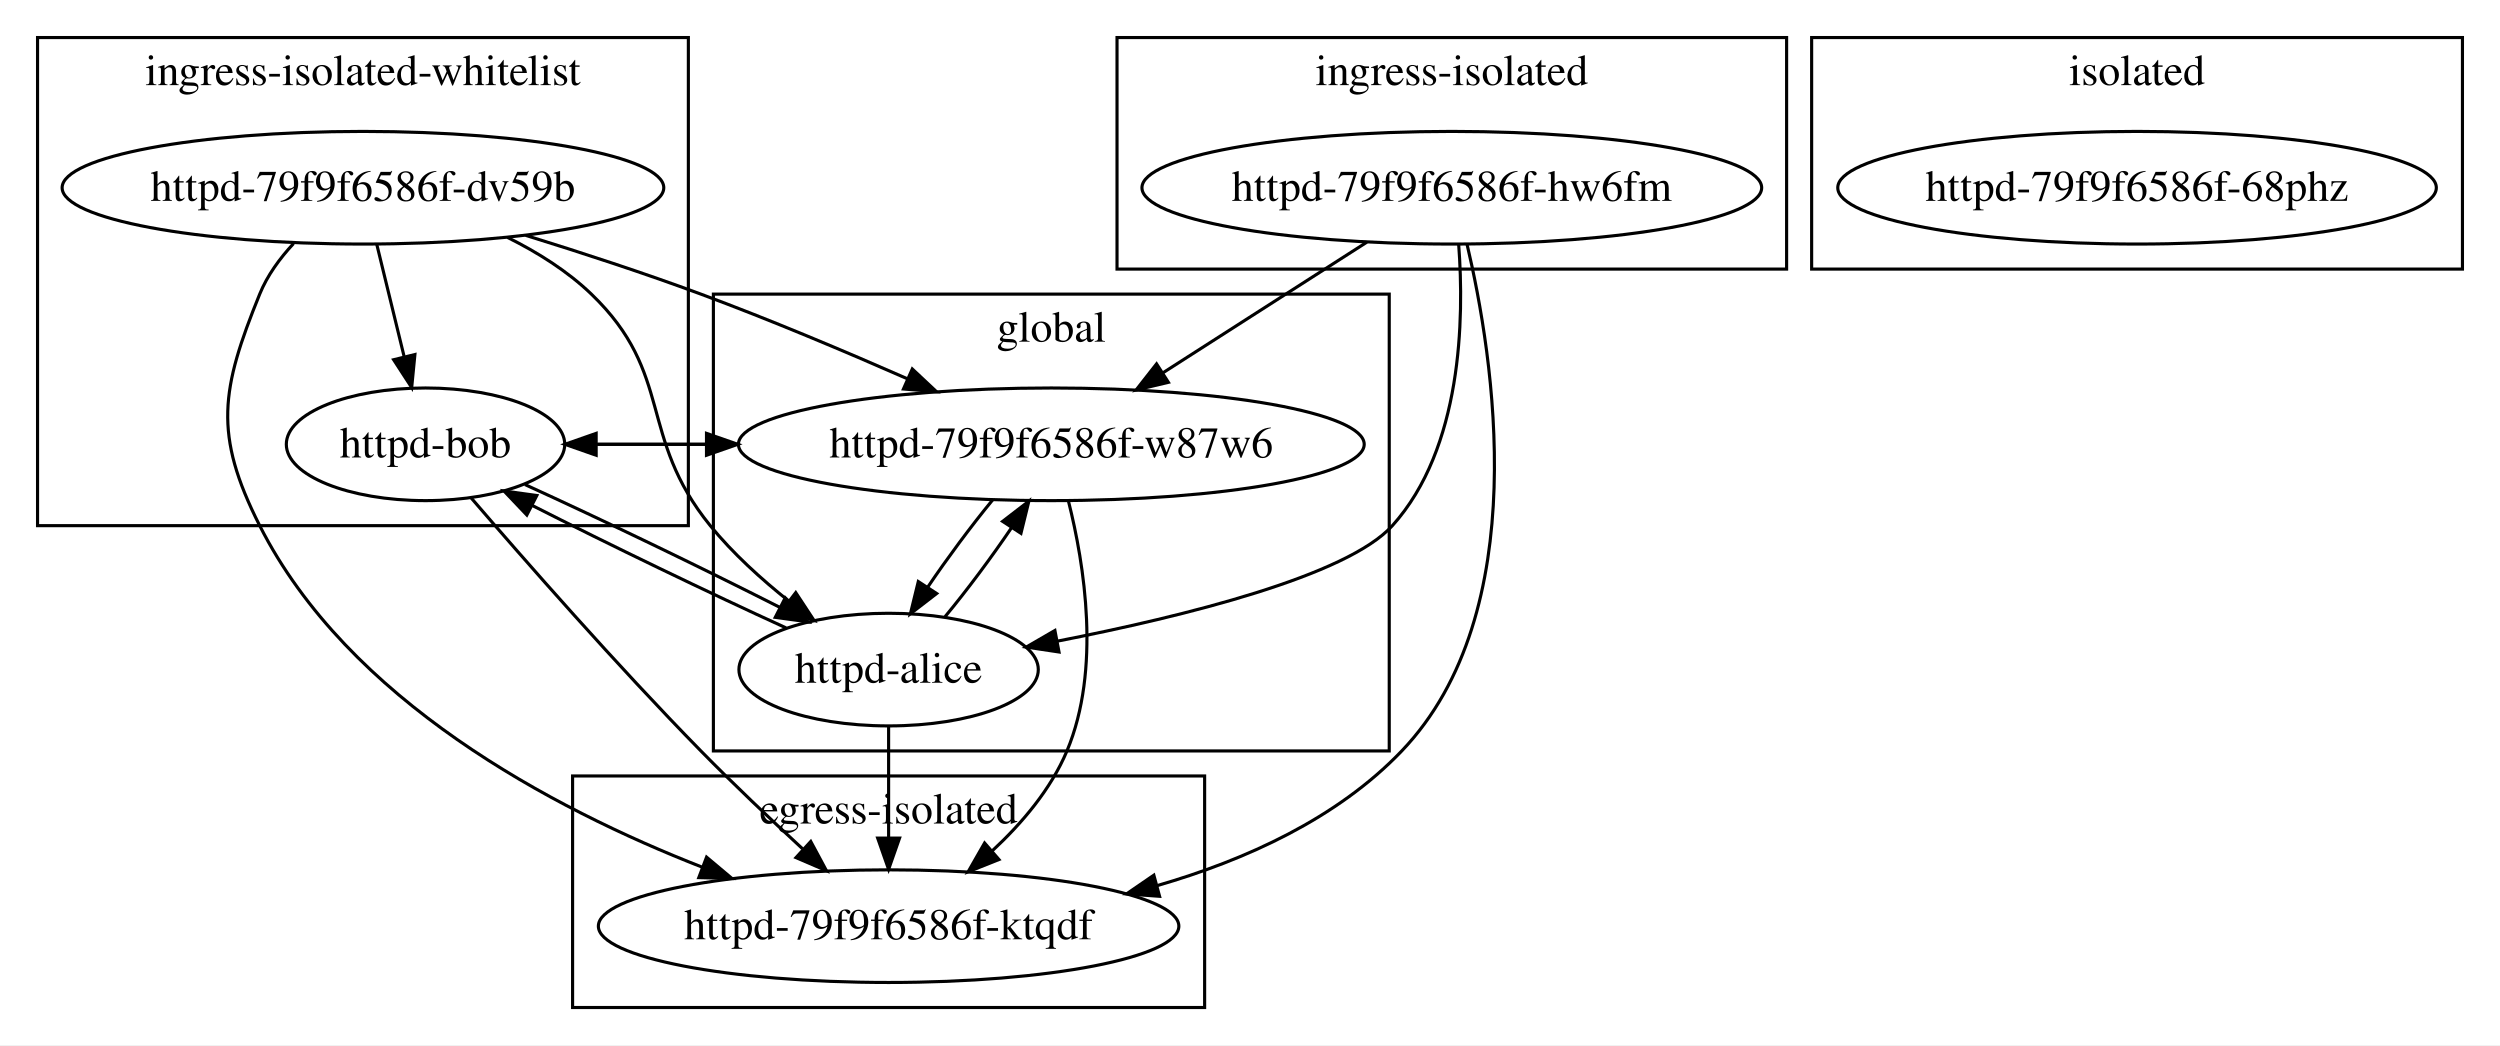
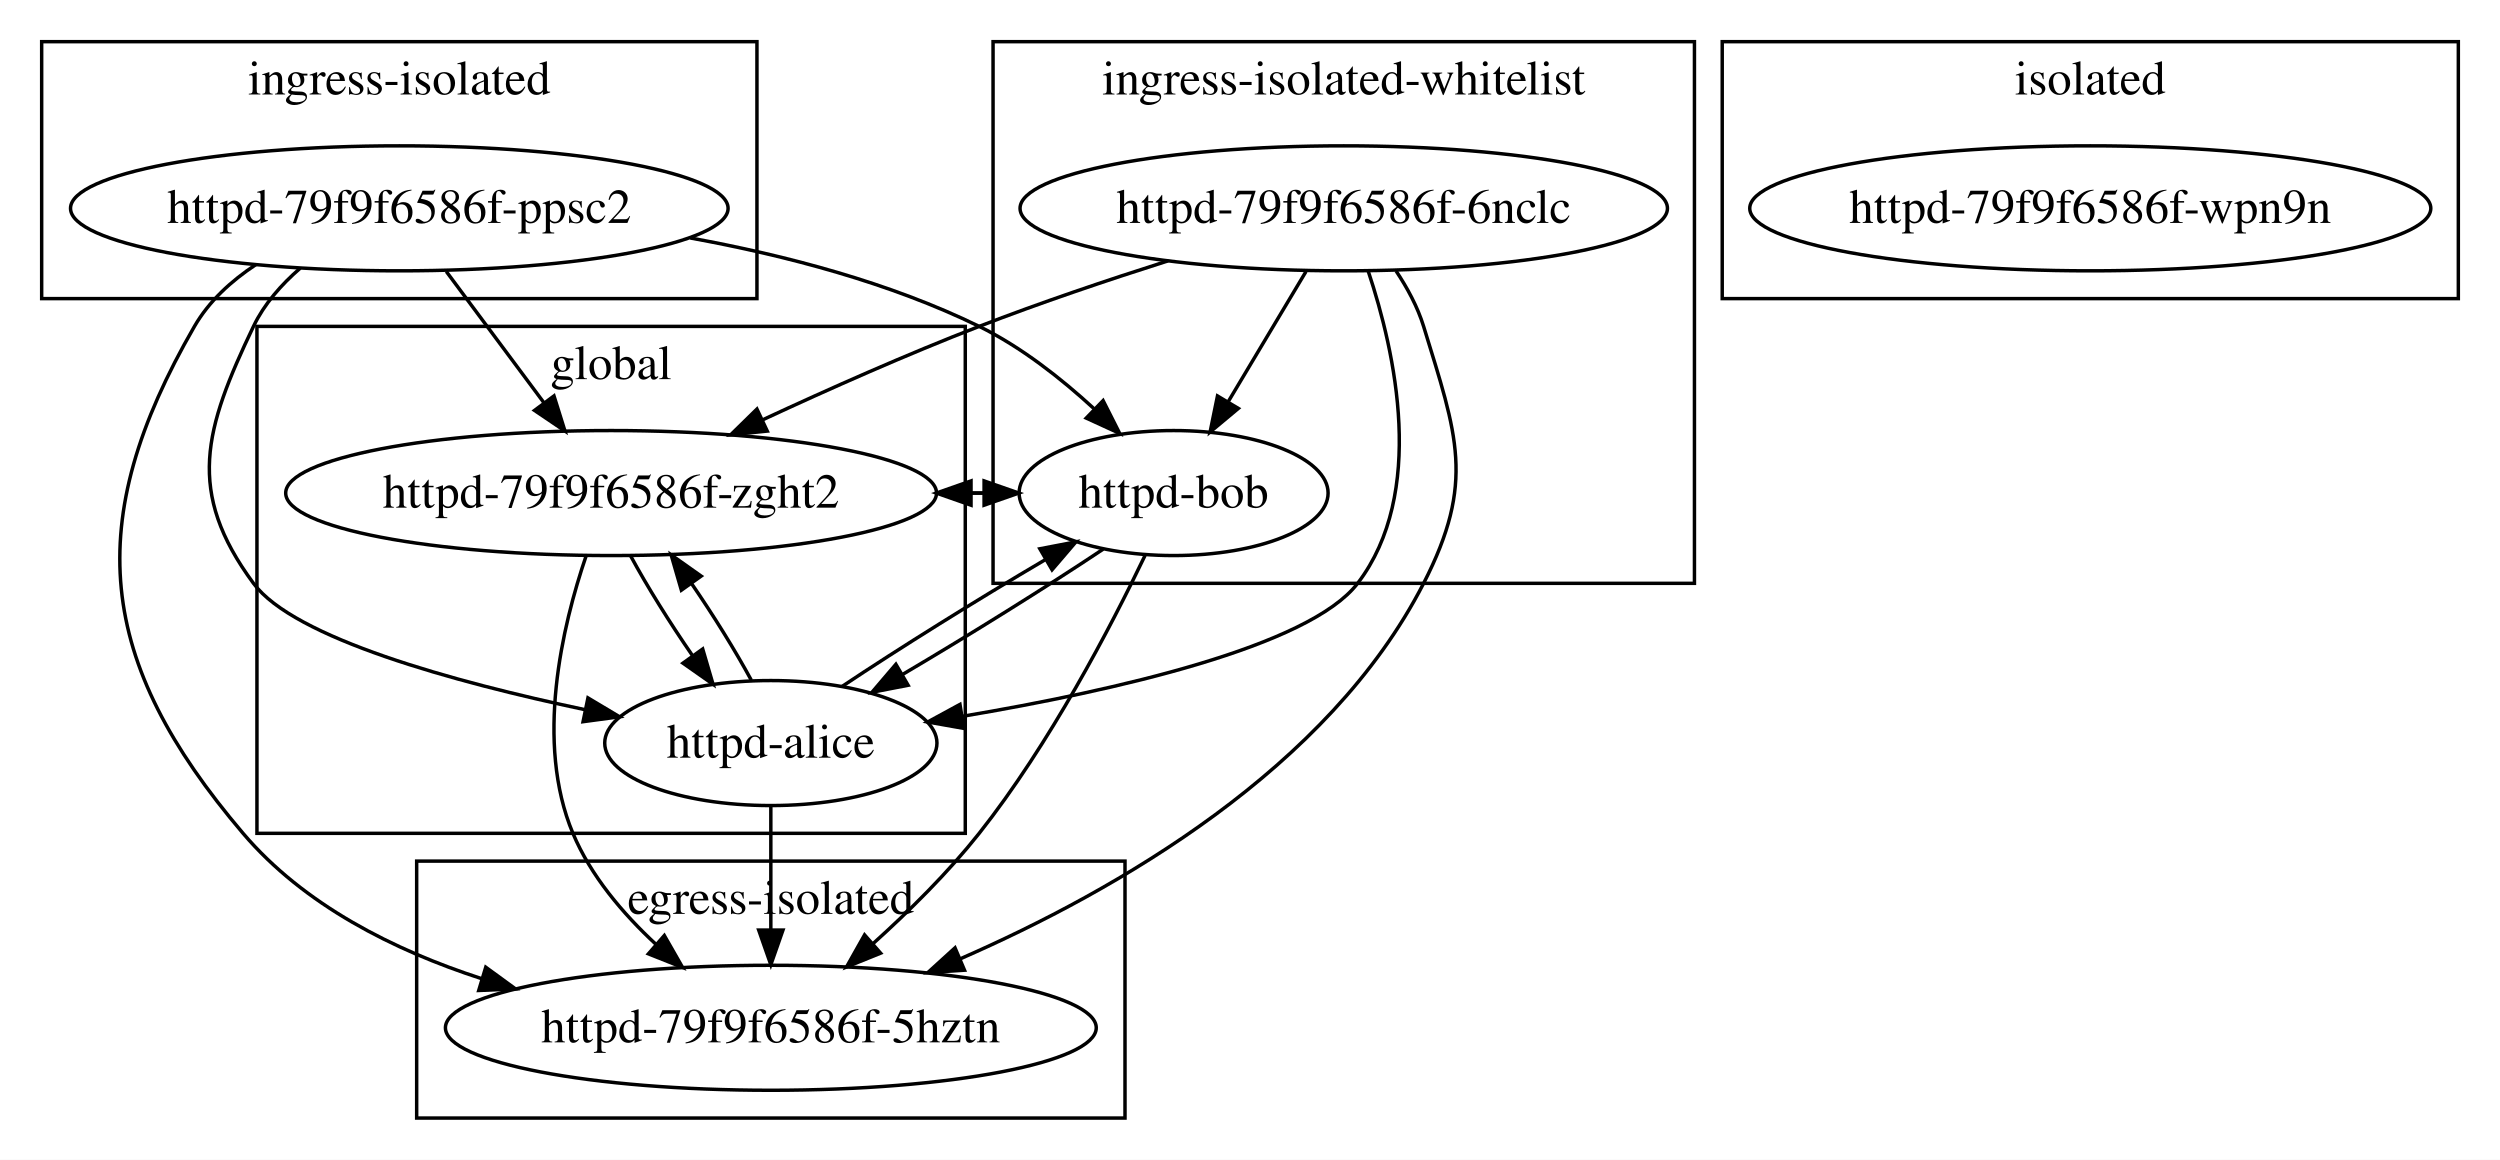
- <svg xmlns="http://www.w3.org/2000/svg" width="799pt" height="334pt" viewBox="0.00 0.00 799.00 334.00">
+ <svg xmlns="http://www.w3.org/2000/svg" width="720pt" height="334pt" viewBox="0.00 0.00 720.00 334.00">
  <g id="graph0" class="graph" transform="scale(1 1) rotate(0) translate(4 330)">
-     <polygon fill="#ffffff" stroke="transparent" points="-4,4 -4,-330 795,-330 795,4 -4,4" />
+     <polygon fill="#ffffff" stroke="transparent" points="-4,4 -4,-330 716,-330 716,4 -4,4" />
    <g id="clust1" class="cluster">
-       <polygon fill="none" stroke="#000000" points="8,-162 8,-318 216,-318 216,-162 8,-162" />
-       <text text-anchor="middle" x="112" y="-302.8" font-family="Times,serif" font-size="14.00" fill="#000000">ingress-isolated-whitelist</text>
+       <polygon fill="none" stroke="#000000" points="282,-162 282,-318 484,-318 484,-162 282,-162" />
+       <text text-anchor="middle" x="383" y="-302.8" font-family="Times,serif" font-size="14.00" fill="#000000">ingress-isolated-whitelist</text>
    </g>
    <g id="clust2" class="cluster">
-       <polygon fill="none" stroke="#000000" points="353,-244 353,-318 567,-318 567,-244 353,-244" />
-       <text text-anchor="middle" x="460" y="-302.8" font-family="Times,serif" font-size="14.00" fill="#000000">ingress-isolated</text>
+       <polygon fill="none" stroke="#000000" points="8,-244 8,-318 214,-318 214,-244 8,-244" />
+       <text text-anchor="middle" x="111" y="-302.8" font-family="Times,serif" font-size="14.00" fill="#000000">ingress-isolated</text>
    </g>
    <g id="clust3" class="cluster">
-       <polygon fill="none" stroke="#000000" points="575,-244 575,-318 783,-318 783,-244 575,-244" />
-       <text text-anchor="middle" x="679" y="-302.8" font-family="Times,serif" font-size="14.00" fill="#000000">isolated</text>
+       <polygon fill="none" stroke="#000000" points="492,-244 492,-318 704,-318 704,-244 492,-244" />
+       <text text-anchor="middle" x="598" y="-302.8" font-family="Times,serif" font-size="14.00" fill="#000000">isolated</text>
    </g>
    <g id="clust4" class="cluster">
-       <polygon fill="none" stroke="#000000" points="179,-8 179,-82 381,-82 381,-8 179,-8" />
-       <text text-anchor="middle" x="280" y="-66.8" font-family="Times,serif" font-size="14.00" fill="#000000">egress-isolated</text>
+       <polygon fill="none" stroke="#000000" points="116,-8 116,-82 320,-82 320,-8 116,-8" />
+       <text text-anchor="middle" x="218" y="-66.8" font-family="Times,serif" font-size="14.00" fill="#000000">egress-isolated</text>
    </g>
    <g id="clust5" class="cluster">
-       <polygon fill="none" stroke="#000000" points="224,-90 224,-236 440,-236 440,-90 224,-90" />
-       <text text-anchor="middle" x="332" y="-220.8" font-family="Times,serif" font-size="14.00" fill="#000000">global</text>
+       <polygon fill="none" stroke="#000000" points="70,-90 70,-236 274,-236 274,-90 70,-90" />
+       <text text-anchor="middle" x="172" y="-220.8" font-family="Times,serif" font-size="14.00" fill="#000000">global</text>
    </g>
    <g id="node1" class="node">
-       <ellipse fill="none" stroke="#000000" cx="112" cy="-270" rx="96.143" ry="18" />
-       <text text-anchor="middle" x="112" y="-265.8" font-family="Times,serif" font-size="14.00" fill="#000000">httpd-79f9f6586f-dv59b</text>
+       <ellipse fill="none" stroke="#000000" cx="383" cy="-270" rx="93.227" ry="18" />
+       <text text-anchor="middle" x="383" y="-265.8" font-family="Times,serif" font-size="14.00" fill="#000000">httpd-79f9f6586f-6nclc</text>
    </g>
    <g id="node2" class="node">
-       <ellipse fill="none" stroke="#000000" cx="132" cy="-188" rx="44.492" ry="18" />
-       <text text-anchor="middle" x="132" y="-183.8" font-family="Times,serif" font-size="14.00" fill="#000000">httpd-bob</text>
+       <ellipse fill="none" stroke="#000000" cx="334" cy="-188" rx="44.492" ry="18" />
+       <text text-anchor="middle" x="334" y="-183.8" font-family="Times,serif" font-size="14.00" fill="#000000">httpd-bob</text>
+     </g>
+     <g id="edge4" class="edge">
+       <path fill="none" stroke="#000000" d="M372.125,-251.802C365.565,-240.823 357.093,-226.645 349.802,-214.444" />
+       <polygon fill="#000000" stroke="#000000" points="352.642,-212.374 344.508,-205.585 346.633,-215.964 352.642,-212.374" />
+     </g>
+     <g id="node5" class="node">
+       <ellipse fill="none" stroke="#000000" cx="218" cy="-34" rx="93.721" ry="18" />
+       <text text-anchor="middle" x="218" y="-29.8" font-family="Times,serif" font-size="14.00" fill="#000000">httpd-79f9f6586f-5hztn</text>
+     </g>
+     <g id="edge1" class="edge">
+       <path fill="none" stroke="#000000" d="M398.059,-251.974C401.312,-247.084 404.288,-241.587 406,-236 415.637,-204.555 420.994,-191.272 406,-162 378.69,-108.684 317.725,-73.607 272.584,-53.876" />
+       <polygon fill="#000000" stroke="#000000" points="273.783,-50.583 263.21,-49.898 271.048,-57.026 273.783,-50.583" />
+     </g>
+     <g id="node6" class="node">
+       <ellipse fill="none" stroke="#000000" cx="172" cy="-188" rx="93.721" ry="18" />
+       <text text-anchor="middle" x="172" y="-183.8" font-family="Times,serif" font-size="14.00" fill="#000000">httpd-79f9f6586f-zght2</text>
+     </g>
+     <g id="edge2" class="edge">
+       <path fill="none" stroke="#000000" d="M332.394,-254.876C315.004,-249.347 295.513,-242.776 278,-236 257.208,-227.955 234.645,-217.927 215.7,-209.119" />
+       <polygon fill="#000000" stroke="#000000" points="216.975,-205.851 206.434,-204.776 214.003,-212.19 216.975,-205.851" />
+     </g>
+     <g id="node7" class="node">
+       <ellipse fill="none" stroke="#000000" cx="218" cy="-116" rx="47.841" ry="18" />
+       <text text-anchor="middle" x="218" y="-111.8" font-family="Times,serif" font-size="14.00" fill="#000000">httpd-alice</text>
+     </g>
+     <g id="edge3" class="edge">
+       <path fill="none" stroke="#000000" d="M390.07,-251.841C397.851,-228.511 406.823,-187.94 387,-162 373.083,-143.788 316.948,-131.073 273.146,-123.697" />
+       <polygon fill="#000000" stroke="#000000" points="273.593,-120.224 263.161,-122.07 272.468,-127.133 273.593,-120.224" />
+     </g>
+     <g id="edge5" class="edge">
+       <path fill="none" stroke="#000000" d="M325.765,-170.006C315.952,-149.546 298.309,-115.66 278,-90 269.051,-78.693 257.8,-67.574 247.467,-58.261" />
+       <polygon fill="#000000" stroke="#000000" points="249.618,-55.492 239.797,-51.519 244.997,-60.75 249.618,-55.492" />
+     </g>
+     <g id="edge6" class="edge">
+       <path fill="none" stroke="#000000" d="M289.416,-188C284.838,-188 280.259,-188 275.68,-188" />
+       <polygon fill="#000000" stroke="#000000" points="275.656,-184.5 265.656,-188 275.656,-191.5 275.656,-184.5" />
+     </g>
+     <g id="edge7" class="edge">
+       <path fill="none" stroke="#000000" d="M313.708,-171.842C297.736,-161.176 275.227,-147.13 255.991,-135.794" />
+       <polygon fill="#000000" stroke="#000000" points="257.54,-132.645 247.137,-130.636 254.016,-138.694 257.54,-132.645" />
+     </g>
+     <g id="node3" class="node">
+       <ellipse fill="none" stroke="#000000" cx="111" cy="-270" rx="94.69" ry="18" />
+       <text text-anchor="middle" x="111" y="-265.8" font-family="Times,serif" font-size="14.00" fill="#000000">httpd-79f9f6586f-ppsc2</text>
+     </g>
+     <g id="edge11" class="edge">
+       <path fill="none" stroke="#000000" d="M194.829,-261.456C222.307,-256.458 252.349,-248.541 278,-236 290.043,-230.112 301.601,-221.013 311.057,-212.313" />
+       <polygon fill="#000000" stroke="#000000" points="313.692,-214.635 318.47,-205.179 308.838,-209.591 313.692,-214.635" />
+     </g>
+     <g id="edge8" class="edge">
+       <path fill="none" stroke="#000000" d="M69.677,-253.781C62.608,-249.119 56.2,-243.268 52,-236 19.384,-179.56 23.761,-139.65 66,-90 83.532,-69.392 109.355,-56.364 134.76,-48.13" />
+       <polygon fill="#000000" stroke="#000000" points="135.896,-51.443 144.458,-45.203 133.874,-44.742 135.896,-51.443" />
+     </g>
+     <g id="edge9" class="edge">
+       <path fill="none" stroke="#000000" d="M124.538,-251.802C132.808,-240.684 143.518,-226.287 152.671,-213.983" />
+       <polygon fill="#000000" stroke="#000000" points="155.549,-215.978 158.71,-205.865 149.933,-211.8 155.549,-215.978" />
    </g>
    <g id="edge10" class="edge">
-       <path fill="none" stroke="#000000" d="M116.439,-251.802C119.002,-241.292 122.28,-227.85 125.166,-216.018" />
-       <polygon fill="#000000" stroke="#000000" points="128.604,-216.692 127.574,-206.148 121.804,-215.033 128.604,-216.692" />
+       <path fill="none" stroke="#000000" d="M82.46,-252.755C77.019,-248.046 72.07,-242.435 69,-236 54.839,-206.316 49.473,-188.465 69,-162 80.62,-146.252 126.64,-133.62 164.498,-125.607" />
+       <polygon fill="#000000" stroke="#000000" points="165.328,-129.009 174.421,-123.57 163.921,-122.152 165.328,-129.009" />
    </g>
-     <g id="node5" class="node">
-       <ellipse fill="none" stroke="#000000" cx="280" cy="-34" rx="92.76" ry="18" />
-       <text text-anchor="middle" x="280" y="-29.8" font-family="Times,serif" font-size="14.00" fill="#000000">httpd-79f9f6586f-ktqdf</text>
+     <g id="node4" class="node">
+       <ellipse fill="none" stroke="#000000" cx="598" cy="-270" rx="98.073" ry="18" />
+       <text text-anchor="middle" x="598" y="-265.8" font-family="Times,serif" font-size="14.00" fill="#000000">httpd-79f9f6586f-wpn9n</text>
    </g>
-     <g id="edge7" class="edge">
-       <path fill="none" stroke="#000000" d="M89.821,-252.17C85.416,-247.425 81.411,-241.946 79,-236 66.641,-205.522 64.147,-191.344 79,-162 107.201,-106.287 172.021,-71.774 220.475,-52.83" />
-       <polygon fill="#000000" stroke="#000000" points="221.82,-56.063 229.932,-49.247 219.34,-49.517 221.82,-56.063" />
-     </g>
-     <g id="node6" class="node">
-       <ellipse fill="none" stroke="#000000" cx="332" cy="-188" rx="100.002" ry="18" />
-       <text text-anchor="middle" x="332" y="-183.8" font-family="Times,serif" font-size="14.00" fill="#000000">httpd-79f9f6586f-w87w6</text>
-     </g>
-     <g id="edge8" class="edge">
-       <path fill="none" stroke="#000000" d="M163.995,-254.784C181.876,-249.247 201.937,-242.695 220,-236 242.005,-227.844 265.969,-217.744 286.064,-208.915" />
-       <polygon fill="#000000" stroke="#000000" points="287.568,-212.077 295.296,-204.829 284.735,-205.676 287.568,-212.077" />
-     </g>
-     <g id="node7" class="node">
-       <ellipse fill="none" stroke="#000000" cx="280" cy="-116" rx="47.841" ry="18" />
-       <text text-anchor="middle" x="280" y="-111.8" font-family="Times,serif" font-size="14.00" fill="#000000">httpd-alice</text>
-     </g>
-     <g id="edge9" class="edge">
-       <path fill="none" stroke="#000000" d="M158.163,-254.137C167.799,-249.357 177.343,-243.367 185,-236 211.642,-210.365 199.663,-190.676 223,-162 230.19,-153.165 239.327,-144.881 248.169,-137.843" />
-       <polygon fill="#000000" stroke="#000000" points="250.321,-140.604 256.141,-131.751 246.07,-135.042 250.321,-140.604" />
-     </g>
-     <g id="edge11" class="edge">
-       <path fill="none" stroke="#000000" d="M146.51,-170.943C163.607,-151.059 193.098,-117.424 220,-90 230.337,-79.463 242.133,-68.283 252.514,-58.707" />
-       <polygon fill="#000000" stroke="#000000" points="255.118,-61.068 260.13,-51.734 250.391,-55.906 255.118,-61.068" />
+     <g id="edge14" class="edge">
+       <path fill="none" stroke="#000000" d="M265.656,-188C270.235,-188 274.814,-188 279.393,-188" />
+       <polygon fill="#000000" stroke="#000000" points="279.416,-191.5 289.416,-188 279.416,-184.5 279.416,-191.5" />
    </g>
    <g id="edge12" class="edge">
-       <path fill="none" stroke="#000000" d="M176.531,-188C191.499,-188 206.466,-188 221.434,-188" />
-       <polygon fill="#000000" stroke="#000000" points="221.796,-191.5 231.796,-188 221.796,-184.5 221.796,-191.5" />
+       <path fill="none" stroke="#000000" d="M164.802,-169.897C157.896,-149.634 150.008,-116.209 161,-90 166.123,-77.786 175.353,-66.893 184.914,-58.035" />
+       <polygon fill="#000000" stroke="#000000" points="187.323,-60.578 192.581,-51.38 182.734,-55.292 187.323,-60.578" />
    </g>
    <g id="edge13" class="edge">
-       <path fill="none" stroke="#000000" d="M163.775,-175.128C187.783,-164.224 220.55,-148.412 245.239,-135.883" />
-       <polygon fill="#000000" stroke="#000000" points="246.964,-138.931 254.27,-131.258 243.774,-132.701 246.964,-138.931" />
+       <path fill="none" stroke="#000000" d="M177.655,-169.831C182.353,-161.156 188.903,-150.632 195.429,-141.199" />
+       <polygon fill="#000000" stroke="#000000" points="198.377,-143.092 201.361,-132.926 192.689,-139.013 198.377,-143.092" />
    </g>
-     <g id="node3" class="node">
-       <ellipse fill="none" stroke="#000000" cx="460" cy="-270" rx="99.033" ry="18" />
-       <text text-anchor="middle" x="460" y="-265.8" font-family="Times,serif" font-size="14.00" fill="#000000">httpd-79f9f6586f-hw6fm</text>
-     </g>
-     <g id="edge14" class="edge">
-       <path fill="none" stroke="#000000" d="M464.842,-252.022C473.361,-215.933 486.378,-134.34 444,-90 423.36,-68.404 394.059,-55.136 365.921,-46.984" />
-       <polygon fill="#000000" stroke="#000000" points="366.599,-43.542 356.032,-44.309 364.771,-50.299 366.599,-43.542" />
+     <g id="edge17" class="edge">
+       <path fill="none" stroke="#000000" d="M238.479,-132.283C254.71,-143.114 277.609,-157.389 296.98,-168.778" />
+       <polygon fill="#000000" stroke="#000000" points="295.473,-171.95 305.878,-173.947 298.989,-165.897 295.473,-171.95" />
    </g>
    <g id="edge15" class="edge">
-       <path fill="none" stroke="#000000" d="M432.854,-252.61C413.848,-240.434 388.262,-224.043 367.618,-210.818" />
-       <polygon fill="#000000" stroke="#000000" points="369.415,-207.812 359.106,-205.365 365.639,-213.707 369.415,-207.812" />
+       <path fill="none" stroke="#000000" d="M218,-97.802C218,-87.398 218,-74.121 218,-62.377" />
+       <polygon fill="#000000" stroke="#000000" points="221.5,-62.148 218,-52.148 214.5,-62.148 221.5,-62.148" />
    </g>
    <g id="edge16" class="edge">
-       <path fill="none" stroke="#000000" d="M462.195,-251.84C463.99,-228.132 463.3,-186.753 441,-162 426.575,-145.988 374.849,-133.093 333.871,-125.075" />
-       <polygon fill="#000000" stroke="#000000" points="334.459,-121.624 323.981,-123.192 333.15,-128.501 334.459,-121.624" />
-     </g>
-     <g id="node4" class="node">
-       <ellipse fill="none" stroke="#000000" cx="679" cy="-270" rx="95.65" ry="18" />
-       <text text-anchor="middle" x="679" y="-265.8" font-family="Times,serif" font-size="14.00" fill="#000000">httpd-79f9f6586f-68phz</text>
-     </g>
-     <g id="edge3" class="edge">
-       <path fill="none" stroke="#000000" d="M231.796,-188C216.828,-188 201.861,-188 186.893,-188" />
-       <polygon fill="#000000" stroke="#000000" points="186.531,-184.5 176.531,-188 186.531,-191.5 186.531,-184.5" />
-     </g>
-     <g id="edge1" class="edge">
-       <path fill="none" stroke="#000000" d="M337.475,-169.849C342.588,-149.543 347.938,-116.079 337,-90 331.877,-77.786 322.647,-66.893 313.086,-58.035" />
-       <polygon fill="#000000" stroke="#000000" points="315.266,-55.292 305.419,-51.38 310.677,-60.578 315.266,-55.292" />
-     </g>
-     <g id="edge2" class="edge">
-       <path fill="none" stroke="#000000" d="M313.23,-170.202C306.326,-161.808 298.764,-151.622 292.505,-142.356" />
-       <polygon fill="#000000" stroke="#000000" points="295.353,-140.316 286.966,-133.843 289.486,-144.133 295.353,-140.316" />
-     </g>
-     <g id="edge6" class="edge">
-       <path fill="none" stroke="#000000" d="M247.232,-129.323C223.071,-140.322 190.439,-156.084 166.003,-168.503" />
-       <polygon fill="#000000" stroke="#000000" points="164.374,-165.404 157.073,-173.082 167.568,-171.633 164.374,-165.404" />
-     </g>
-     <g id="edge4" class="edge">
-       <path fill="none" stroke="#000000" d="M280,-97.802C280,-87.398 280,-74.121 280,-62.377" />
-       <polygon fill="#000000" stroke="#000000" points="283.5,-62.148 280,-52.148 276.5,-62.148 283.5,-62.148" />
-     </g>
-     <g id="edge5" class="edge">
-       <path fill="none" stroke="#000000" d="M298.05,-132.926C305.092,-141.417 312.899,-151.897 319.349,-161.429" />
-       <polygon fill="#000000" stroke="#000000" points="316.436,-163.368 324.831,-169.831 322.299,-159.543 316.436,-163.368" />
+       <path fill="none" stroke="#000000" d="M212.386,-134.093C207.81,-142.552 201.464,-152.78 195.094,-162.044" />
+       <polygon fill="#000000" stroke="#000000" points="192.234,-160.026 189.286,-170.202 197.937,-164.085 192.234,-160.026" />
    </g>
  </g>
</svg>
